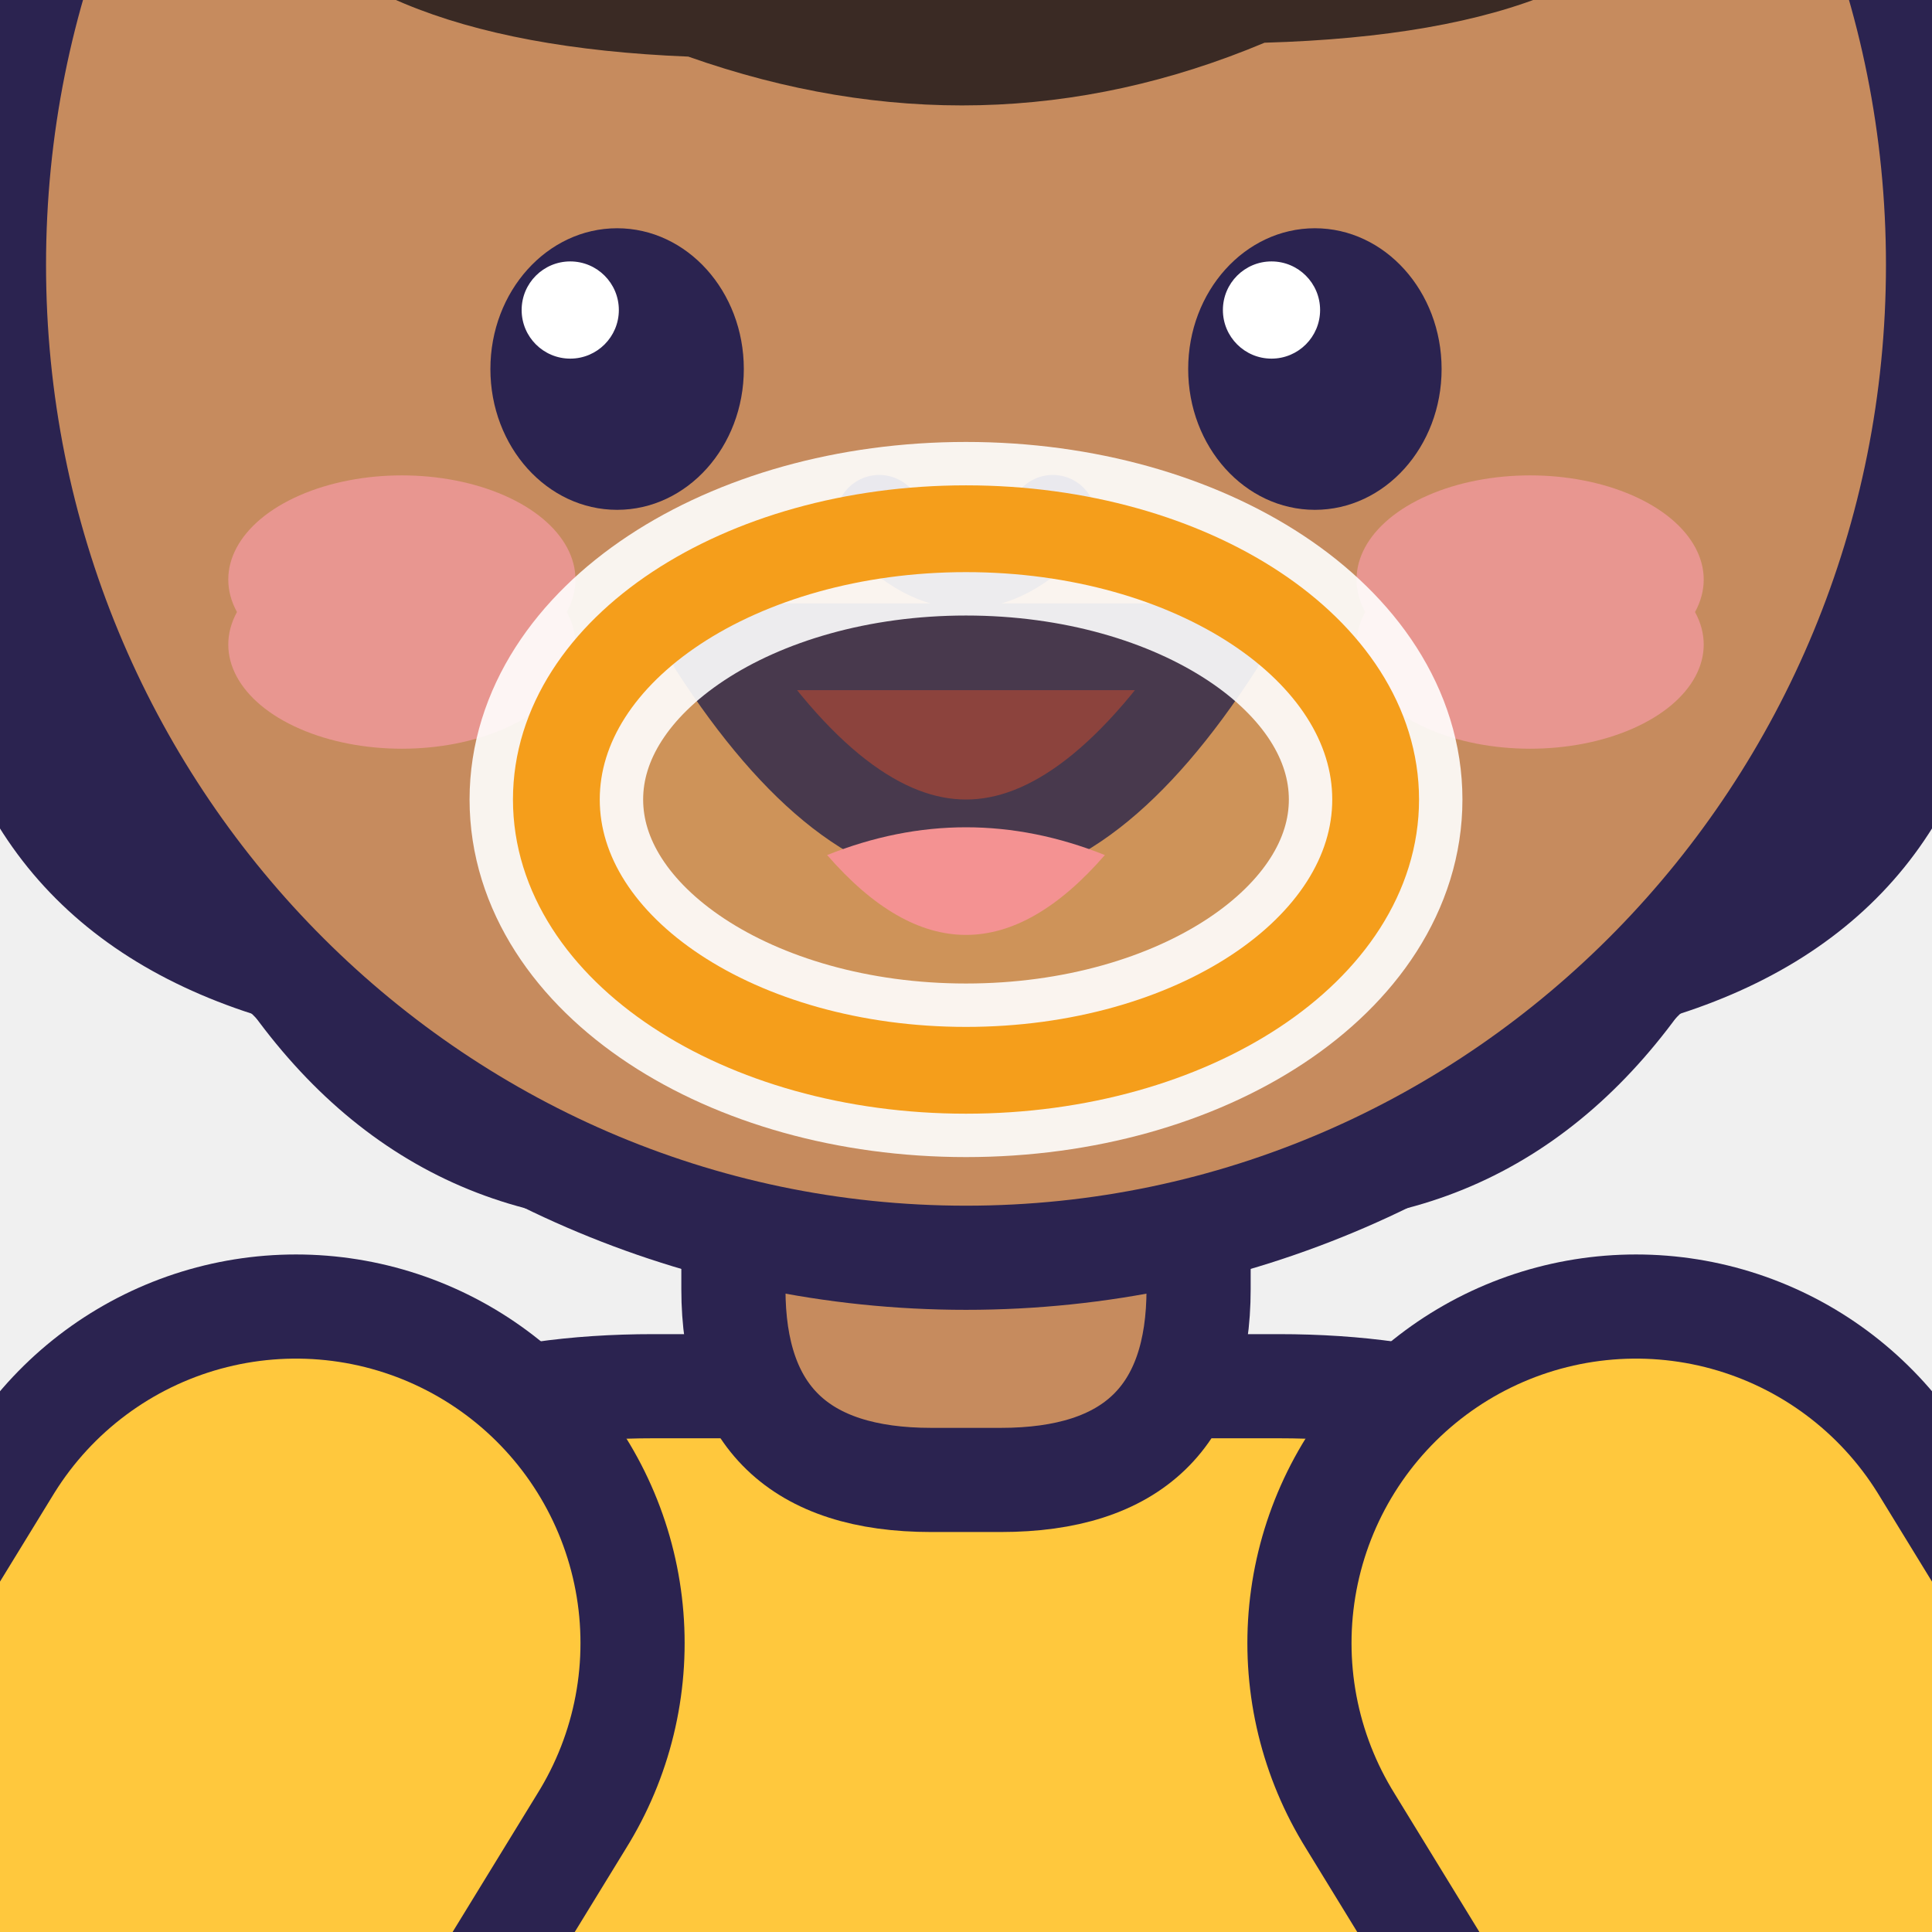
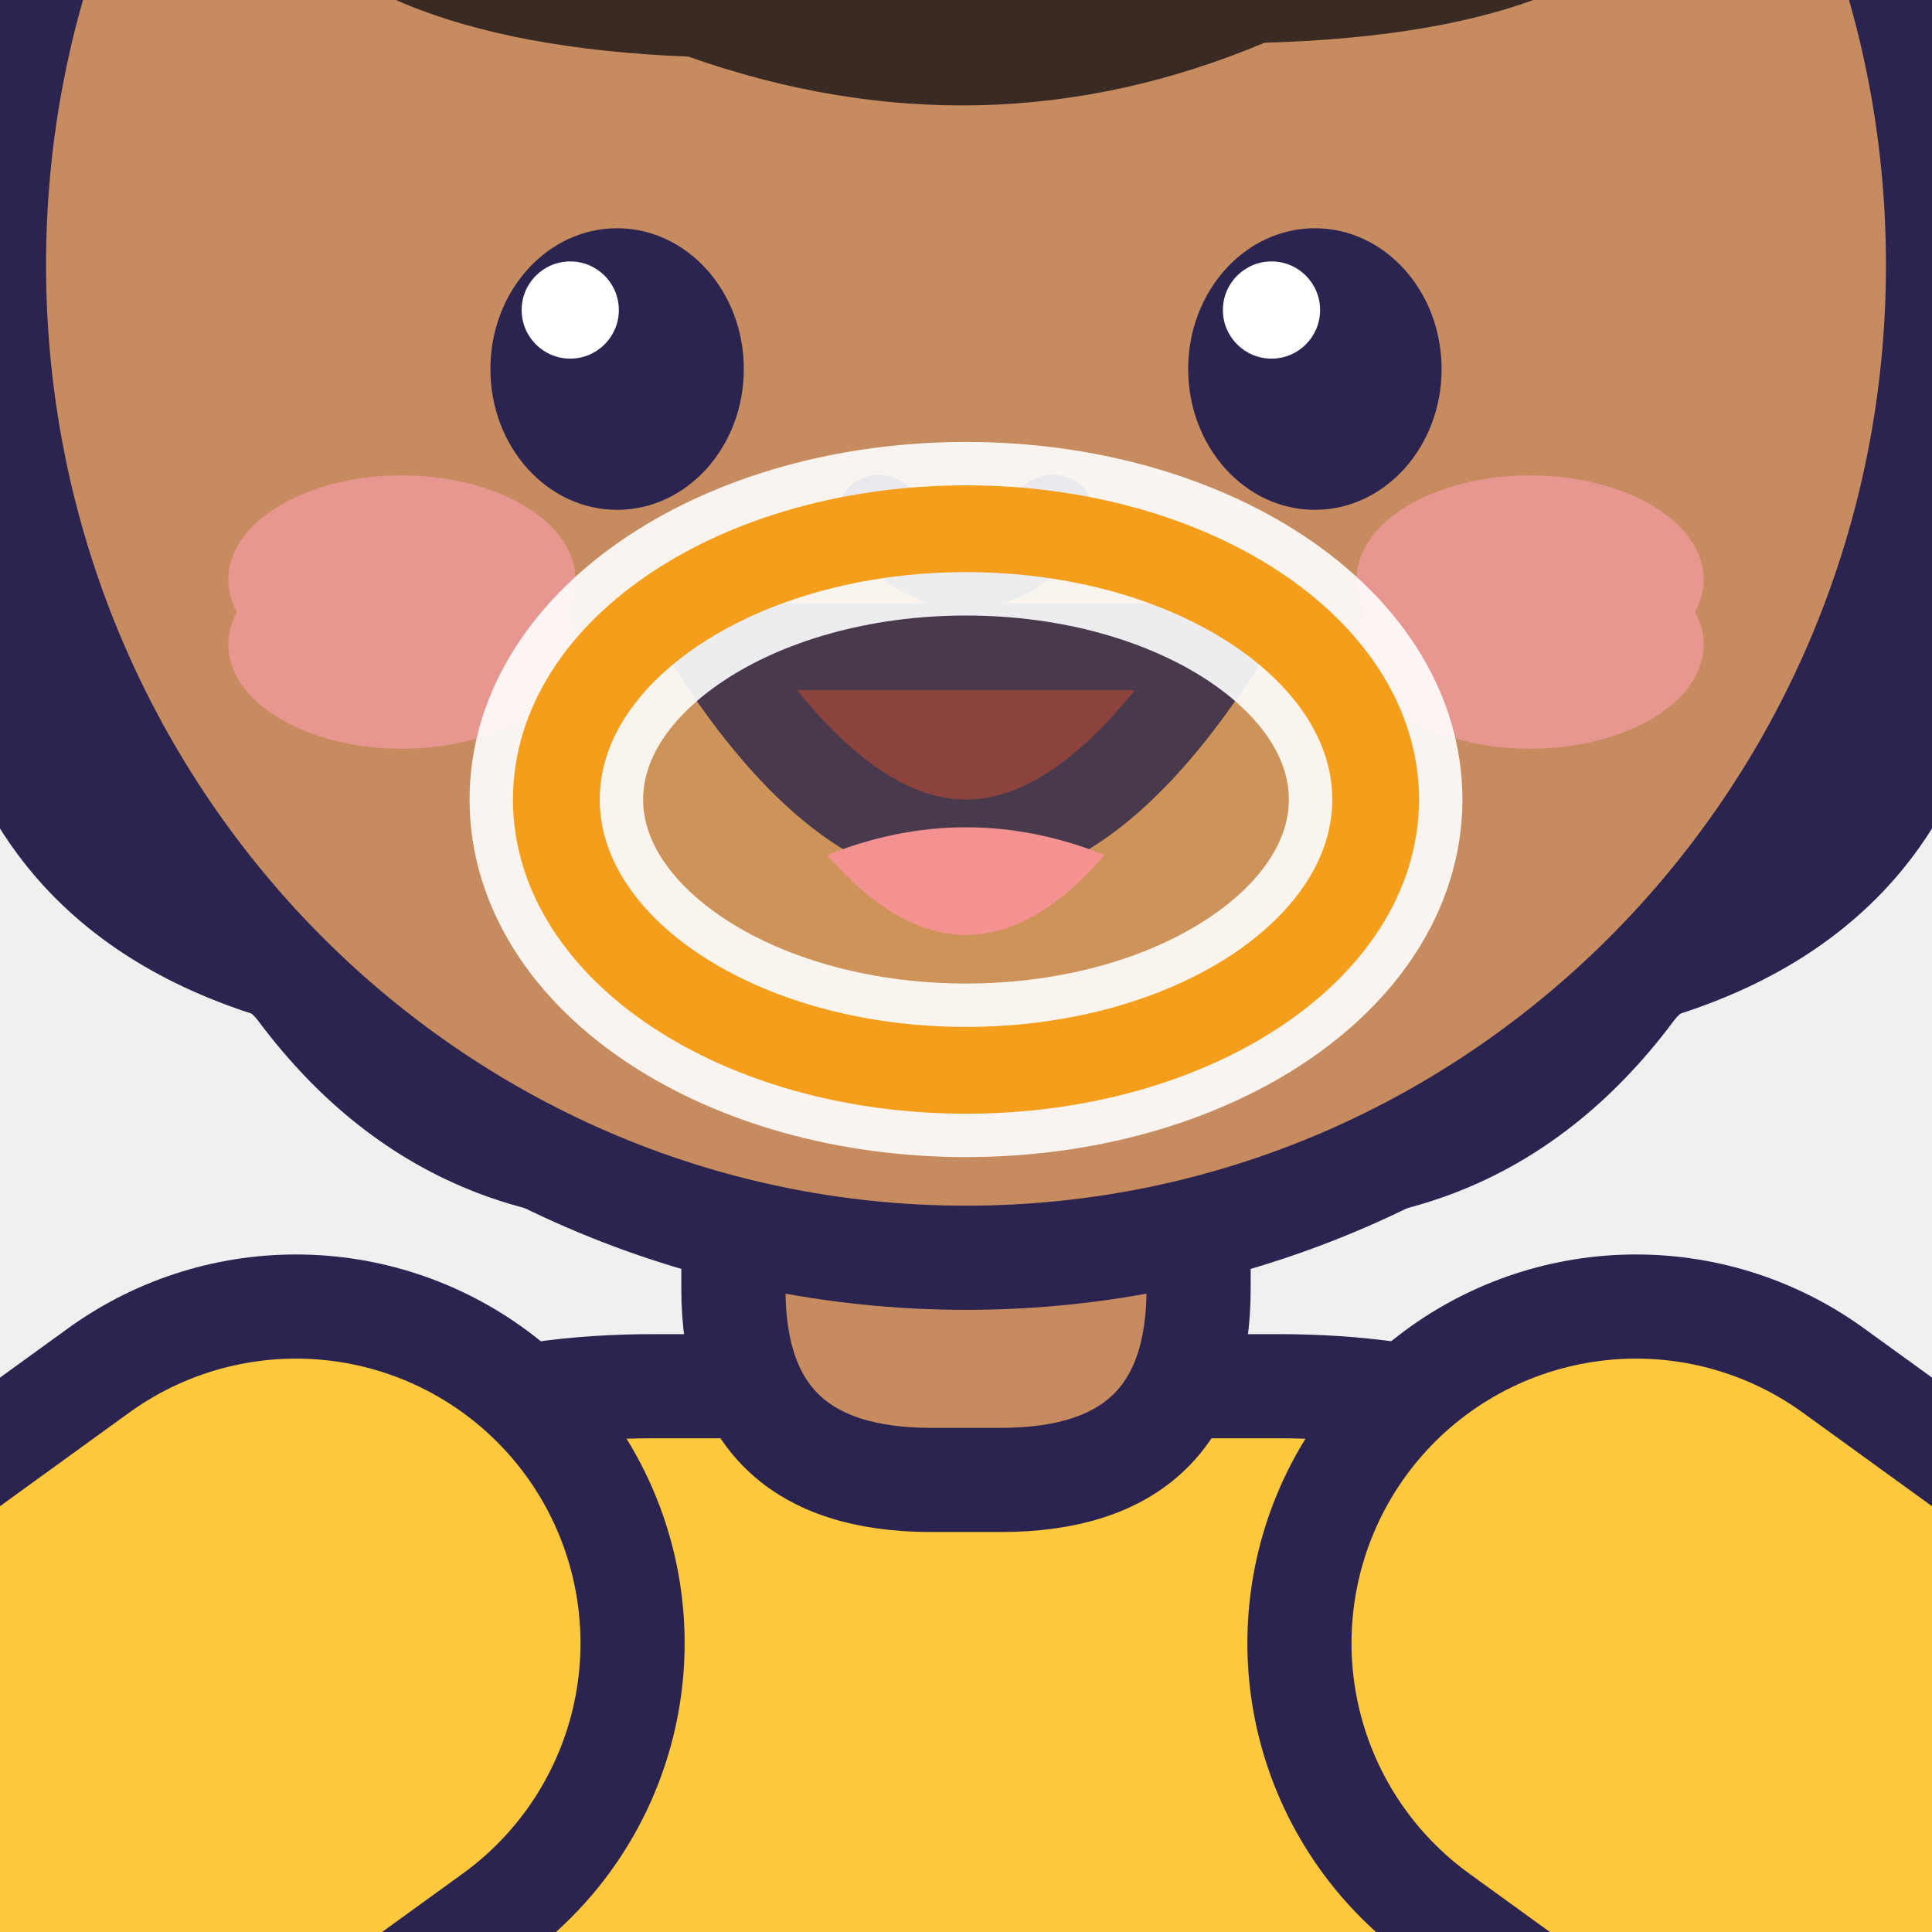
<svg xmlns="http://www.w3.org/2000/svg" viewBox="0 0 256 256" width="256" height="256">
  <g stroke-linejoin="round" stroke-linecap="round">
    <clipPath id="frame">
      <rect x="0" y="0" width="256" height="256" />
    </clipPath>
    <g clip-path="url(#frame)">
      <g transform="translate(128 559.5) scale(4.6)">
        <ellipse cx="0" cy="0" rx="44.8" ry="7" fill="#2B2350" opacity="0.12" />
        <g transform="translate(0 0)">
          <path d="M -9.5 -45.6 L -10.7 -23 L -12 -2.5" fill="none" stroke="#2B2350" stroke-width="22.33" />
          <path d="M -9.5 -45.6 L -10.7 -23 L -12 -2.5" fill="none" stroke="#C68B5E" stroke-width="16.33" />
          <path d="M -9.5 -45.6 L -10 -33" fill="none" stroke="#2B2350" stroke-width="24.33" />
          <path d="M -9.5 -45.6 L -10 -33" fill="none" stroke="#1A9E9A" stroke-width="18.33" />
          <path d="M -26 -1 A 11 5 0 1 0 -4.3 -1 A 11 5 0 1 0 -26 -1 Z" fill="#C68B5E" stroke="#2B2350" stroke-width="3" />
          <path d="M 9.5 -45.6 L 10.7 -23 L 12 -2.5" fill="none" stroke="#2B2350" stroke-width="22.33" />
          <path d="M 9.5 -45.6 L 10.7 -23 L 12 -2.5" fill="none" stroke="#C68B5E" stroke-width="16.33" />
          <path d="M 9.5 -45.6 L 10 -33" fill="none" stroke="#2B2350" stroke-width="24.33" />
          <path d="M 9.5 -45.6 L 10 -33" fill="none" stroke="#1A9E9A" stroke-width="18.33" />
          <path d="M 4.3 -1 A 11 5 0 1 0 26 -1 A 11 5 0 1 0 4.3 -1 Z" fill="#C68B5E" stroke="#2B2350" stroke-width="3" />
          <path d="M -15 -50.7 L 15 -50.7 Q 21.7 -50.7 21.7 -44 L 21.7 -42 Q 21.7 -35 15 -35 L -15 -35 Q -21.7 -35 -21.7 -42 L -21.7 -44 Q -21.7 -50.7 -15 -50.7 Z" fill="#1A9E9A" stroke="#2B2350" stroke-width="3" />
          <g transform="rotate(0 0 -45.6)">
            <path d="M -9 -81.7 L 9 -81.7 Q 22.7 -81.7 22.7 -68 L 22.7 -55 Q 22.7 -41.3 9 -41.3 L -9 -41.3 Q -22.7 -41.3 -22.7 -55 L -22.7 -68 Q -22.7 -81.7 -9 -81.7 Z" fill="#FFC83D" stroke="#2B2350" stroke-width="3" />
            <g transform="rotate(0 0 -86)">
              <path d="M -1 -94.4 L 1 -94.4 Q 6.7 -94.4 6.7 -89 L 6.7 -84.5 Q 6.7 -79 1 -79 L -1 -79 Q -6.7 -79 -6.7 -84.5 L -6.7 -89 Q -6.7 -94.4 -1 -94.4 Z" fill="#C68B5E" stroke="#2B2350" stroke-width="3" />
              <path d="M 31.4 -117.4 Q 34 -110 28.3 -104 Q 27.5 -96 19.6 -93.7 Q 15 -87 7 -88 Q 0 -83.5 -7 -88 Q -15 -87 -19.6 -93.7 Q -27.5 -96 -28.3 -104 Q -34 -110 -31.4 -117.4 Q -34 -125 -28.3 -130.5 Q -27.5 -138.5 -19.6 -141 Q -15 -148 -7 -147 Q 0 -151 7 -147 Q 15 -148 19.6 -141 Q 27.5 -138.5 28.3 -130.5 Q 34 -125 31.4 -117.4 Z" fill="#3A2A24" stroke="#2B2350" stroke-width="3" />
              <path d="M -33 -110.6 A 5.6 6.7 0 1 0 -22 -110.6 A 5.6 6.7 0 1 0 -33 -110.6 Z" fill="#C68B5E" stroke="#2B2350" stroke-width="3" />
              <path d="M 22 -110.6 A 5.6 6.7 0 1 0 33 -110.6 A 5.6 6.7 0 1 0 22 -110.6 Z" fill="#C68B5E" stroke="#2B2350" stroke-width="3" />
              <path d="M -28 -114 A 28 28.6 0 1 0 28 -114 A 28 28.6 0 1 0 -28 -114 Z" fill="#C68B5E" stroke="#2B2350" stroke-width="3" />
              <path d="M -24 -133 Q -25.3 -138 -16 -140 Q -10.3 -144.5 -0.4 -143 Q 9.4 -144.7 15 -140.5 Q 25 -138.6 23.6 -133.6 Q 28.5 -129 21 -125.6 Q 19 -120.7 8.6 -120.4 Q 0.5 -117 -8 -120 Q -18 -120.4 -20.7 -125.3 Q -28.4 -128.7 -24 -133 Z" fill="#3A2A24" />
              <path d="M -24 -130 A 7.3 6.7 0 1 0 -9.5 -130 A 7.3 6.7 0 1 0 -24 -130 Z" fill="#3A2A24" />
              <path d="M -15.7 -132 A 7.3 6.7 0 1 0 -1 -132 A 7.3 6.7 0 1 0 -15.7 -132 Z" fill="#3A2A24" />
              <path d="M -7.3 -134 A 7.3 6.7 0 1 0 7.3 -134 A 7.3 6.7 0 1 0 -7.3 -134 Z" fill="#3A2A24" />
              <path d="M 1 -132 A 7.3 6.7 0 1 0 15.7 -132 A 7.3 6.7 0 1 0 1 -132 Z" fill="#3A2A24" />
              <path d="M 9.5 -130 A 7.3 6.7 0 1 0 24 -130 A 7.3 6.7 0 1 0 9.5 -130 Z" fill="#3A2A24" />
              <path d="M -13.7 -111 A 3.6 4 0 1 0 -6.4 -111 A 3.6 4 0 1 0 -13.7 -111 Z" fill="#2B2350" />
              <circle cx="-11.4" cy="-112.7" r="1.4" fill="#FFFFFF" />
              <path d="M -21 -104 A 5 3 0 1 0 -11.5 -104 A 5 3 0 1 0 -21 -104 Z" fill="#FF9DB0" opacity="0.6" />
              <path d="M 6.4 -111 A 3.6 4 0 1 0 13.7 -111 A 3.6 4 0 1 0 6.4 -111 Z" fill="#2B2350" />
              <circle cx="8.8" cy="-112.7" r="1.4" fill="#FFFFFF" />
              <path d="M 11.5 -104 A 5 3 0 1 0 21 -104 A 5 3 0 1 0 11.5 -104 Z" fill="#FF9DB0" opacity="0.6" />
              <path d="M -7.3 -103 Q 0 -91.7 7.3 -103 Z" fill="#7A2E3E" stroke="#2B2350" stroke-width="2.5" />
              <path d="M -4 -97 Q 0 -92.4 4 -97 Q 0 -98.6 -4 -97 Z" fill="#F28AA0" />
            </g>
-             <path d="M -19.3 -74.3 L -30 -57.6 L -41 -42.3" fill="none" stroke="#2B2350" stroke-width="19.39" />
-             <path d="M -19.3 -74.3 L -30 -57.6 L -41 -42.3" fill="none" stroke="#C68B5E" stroke-width="13.39" />
-             <path d="M -19.3 -74.3 L -25 -65" fill="none" stroke="#2B2350" stroke-width="22.39" />
-             <path d="M -19.3 -74.3 L -25 -65" fill="none" stroke="#FFC83D" stroke-width="16.39" />
-             <path d="M -49 -42.3 A 8.3 8.3 0 1 0 -32.6 -42.3 A 8.3 8.3 0 1 0 -49 -42.3 Z" fill="#C68B5E" stroke="#2B2350" stroke-width="3" />
-             <path d="M 19.3 -74.3 L 30 -57.6 L 41 -42.3" fill="none" stroke="#2B2350" stroke-width="19.39" />
-             <path d="M 19.3 -74.3 L 30 -57.6 L 41 -42.3" fill="none" stroke="#C68B5E" stroke-width="13.39" />
-             <path d="M 19.3 -74.3 L 25 -65" fill="none" stroke="#2B2350" stroke-width="22.39" />
-             <path d="M 19.3 -74.3 L 25 -65" fill="none" stroke="#FFC83D" stroke-width="16.39" />
-             <path d="M 32.6 -42.3 A 8.3 8.3 0 1 0 49 -42.3 A 8.3 8.3 0 1 0 32.6 -42.3 Z" fill="#C68B5E" stroke="#2B2350" stroke-width="3" />
+             <path d="M -19.3 -74.3 L -35.5 -63 L -52 -54" fill="none" stroke="#2B2350" stroke-width="19.39" />
+             <path d="M -19.3 -74.3 L -35.5 -63 L -52 -54" fill="none" stroke="#C68B5E" stroke-width="13.39" />
+             <path d="M -19.3 -74.3 L -28 -68" fill="none" stroke="#2B2350" stroke-width="22.39" />
+             <path d="M -19.3 -74.3 L -28 -68" fill="none" stroke="#FFC83D" stroke-width="16.39" />
+             <path d="M -60.3 -54 A 8.3 8.3 0 1 0 -43.7 -54 A 8.3 8.3 0 1 0 -60.3 -54 Z" fill="#C68B5E" stroke="#2B2350" stroke-width="3" />
+             <path d="M 19.3 -74.3 L 35.5 -63 L 52 -54" fill="none" stroke="#2B2350" stroke-width="19.39" />
+             <path d="M 19.3 -74.3 L 35.5 -63 L 52 -54" fill="none" stroke="#C68B5E" stroke-width="13.39" />
+             <path d="M 19.3 -74.3 L 28 -68" fill="none" stroke="#2B2350" stroke-width="22.39" />
+             <path d="M 19.3 -74.3 L 28 -68" fill="none" stroke="#FFC83D" stroke-width="16.39" />
+             <path d="M 43.7 -54 A 8.3 8.3 0 1 0 60.3 -54 A 8.3 8.3 0 1 0 43.7 -54 Z" fill="#C68B5E" stroke="#2B2350" stroke-width="3" />
          </g>
          <path d="M -2.5 -106.7 Q 0 -104 2.5 -106.7" fill="none" stroke="#2B2350" stroke-width="2.5" />
-           <g transform="translate(-40.9 -44.4) rotate(36)">
+           <g transform="translate(-52 -55.9) rotate(61)">
            <path d="M 0 3.3 L -8.4 10.6" fill="none" stroke="#2B2350" stroke-width="10.553" />
            <path d="M 0 3.3 L -8.4 10.6" fill="none" stroke="#C68B5E" stroke-width="4.553" />
            <path d="M 0 3.3 L -5 17" fill="none" stroke="#2B2350" stroke-width="10.553" />
            <path d="M 0 3.3 L -5 17" fill="none" stroke="#C68B5E" stroke-width="4.553" />
            <path d="M 0 3.3 L 0 19" fill="none" stroke="#2B2350" stroke-width="10.553" />
            <path d="M 0 3.3 L 0 19" fill="none" stroke="#C68B5E" stroke-width="4.553" />
            <path d="M 0 3.3 L 5 17" fill="none" stroke="#2B2350" stroke-width="10.553" />
            <path d="M 0 3.3 L 5 17" fill="none" stroke="#C68B5E" stroke-width="4.553" />
            <path d="M 0 3.3 L 7.6 13" fill="none" stroke="#2B2350" stroke-width="10.553" />
            <path d="M 0 3.3 L 7.6 13" fill="none" stroke="#C68B5E" stroke-width="4.553" />
            <path d="M -8.3 2.4 A 8.3 8 0 1 0 8.3 2.4 A 8.3 8 0 1 0 -8.3 2.4 Z" fill="#C68B5E" stroke="#2B2350" stroke-width="3" />
          </g>
-           <g transform="translate(40.9 -44.4) rotate(-36)">
+           <g transform="translate(52 -55.9) rotate(-61)">
            <path d="M 0 3.3 L -8.4 10.6" fill="none" stroke="#2B2350" stroke-width="10.553" />
            <path d="M 0 3.3 L -8.4 10.6" fill="none" stroke="#C68B5E" stroke-width="4.553" />
            <path d="M 0 3.3 L -5 17" fill="none" stroke="#2B2350" stroke-width="10.553" />
            <path d="M 0 3.3 L -5 17" fill="none" stroke="#C68B5E" stroke-width="4.553" />
            <path d="M 0 3.3 L 0 19" fill="none" stroke="#2B2350" stroke-width="10.553" />
            <path d="M 0 3.3 L 0 19" fill="none" stroke="#C68B5E" stroke-width="4.553" />
            <path d="M 0 3.3 L 5 17" fill="none" stroke="#2B2350" stroke-width="10.553" />
            <path d="M 0 3.3 L 5 17" fill="none" stroke="#C68B5E" stroke-width="4.553" />
            <path d="M 0 3.3 L 7.6 13" fill="none" stroke="#2B2350" stroke-width="10.553" />
            <path d="M 0 3.3 L 7.6 13" fill="none" stroke="#C68B5E" stroke-width="4.553" />
            <path d="M -8.3 2.4 A 8.3 8 0 1 0 8.3 2.4 A 8.3 8 0 1 0 -8.3 2.4 Z" fill="#C68B5E" stroke="#2B2350" stroke-width="3" />
          </g>
          <path d="M -22 -0.3 A 2 2 0 1 0 -17.5 -0.3 A 2 2 0 1 0 -22 -0.3 Z" fill="#C68B5E" stroke="#2B2350" stroke-width="1.8" />
          <path d="M -18 -0.3 A 2 2 0 1 0 -14 -0.3 A 2 2 0 1 0 -18 -0.3 Z" fill="#C68B5E" stroke="#2B2350" stroke-width="1.8" />
          <path d="M -14.6 -0.3 A 2 2 0 1 0 -10.3 -0.3 A 2 2 0 1 0 -14.6 -0.3 Z" fill="#C68B5E" stroke="#2B2350" stroke-width="1.8" />
          <path d="M -11.3 -0.3 A 2 2 0 1 0 -7 -0.3 A 2 2 0 1 0 -11.3 -0.3 Z" fill="#C68B5E" stroke="#2B2350" stroke-width="1.8" />
          <path d="M -8.4 -0.3 A 2 2 0 1 0 -4 -0.3 A 2 2 0 1 0 -8.4 -0.3 Z" fill="#C68B5E" stroke="#2B2350" stroke-width="1.8" />
          <path d="M 4 -0.3 A 2 2 0 1 0 8 -0.3 A 2 2 0 1 0 4 -0.3 Z" fill="#C68B5E" stroke="#2B2350" stroke-width="1.8" />
          <path d="M 7.4 -0.3 A 2 2 0 1 0 11.6 -0.3 A 2 2 0 1 0 7.4 -0.3 Z" fill="#C68B5E" stroke="#2B2350" stroke-width="1.8" />
          <path d="M 11 -0.3 A 2 2 0 1 0 15 -0.3 A 2 2 0 1 0 11 -0.3 Z" fill="#C68B5E" stroke="#2B2350" stroke-width="1.8" />
          <path d="M 14.3 -0.3 A 2 2 0 1 0 18.5 -0.3 A 2 2 0 1 0 14.3 -0.3 Z" fill="#C68B5E" stroke="#2B2350" stroke-width="1.8" />
          <path d="M 17 -0.3 A 2 2 0 1 0 21.4 -0.3 A 2 2 0 1 0 17 -0.3 Z" fill="#C68B5E" stroke="#2B2350" stroke-width="1.8" />
        </g>
        <ellipse cx="0" cy="-98.6" rx="11.8" ry="7.8" fill="#FFC83D" opacity="0.14" />
        <ellipse cx="0" cy="-98.6" rx="11.8" ry="7.8" fill="none" stroke="#FFFFFF" stroke-width="5" opacity="0.9" />
        <ellipse cx="0" cy="-98.6" rx="11.8" ry="7.8" fill="none" stroke="#F59E1B" stroke-width="2.5" />
      </g>
    </g>
  </g>
</svg>
